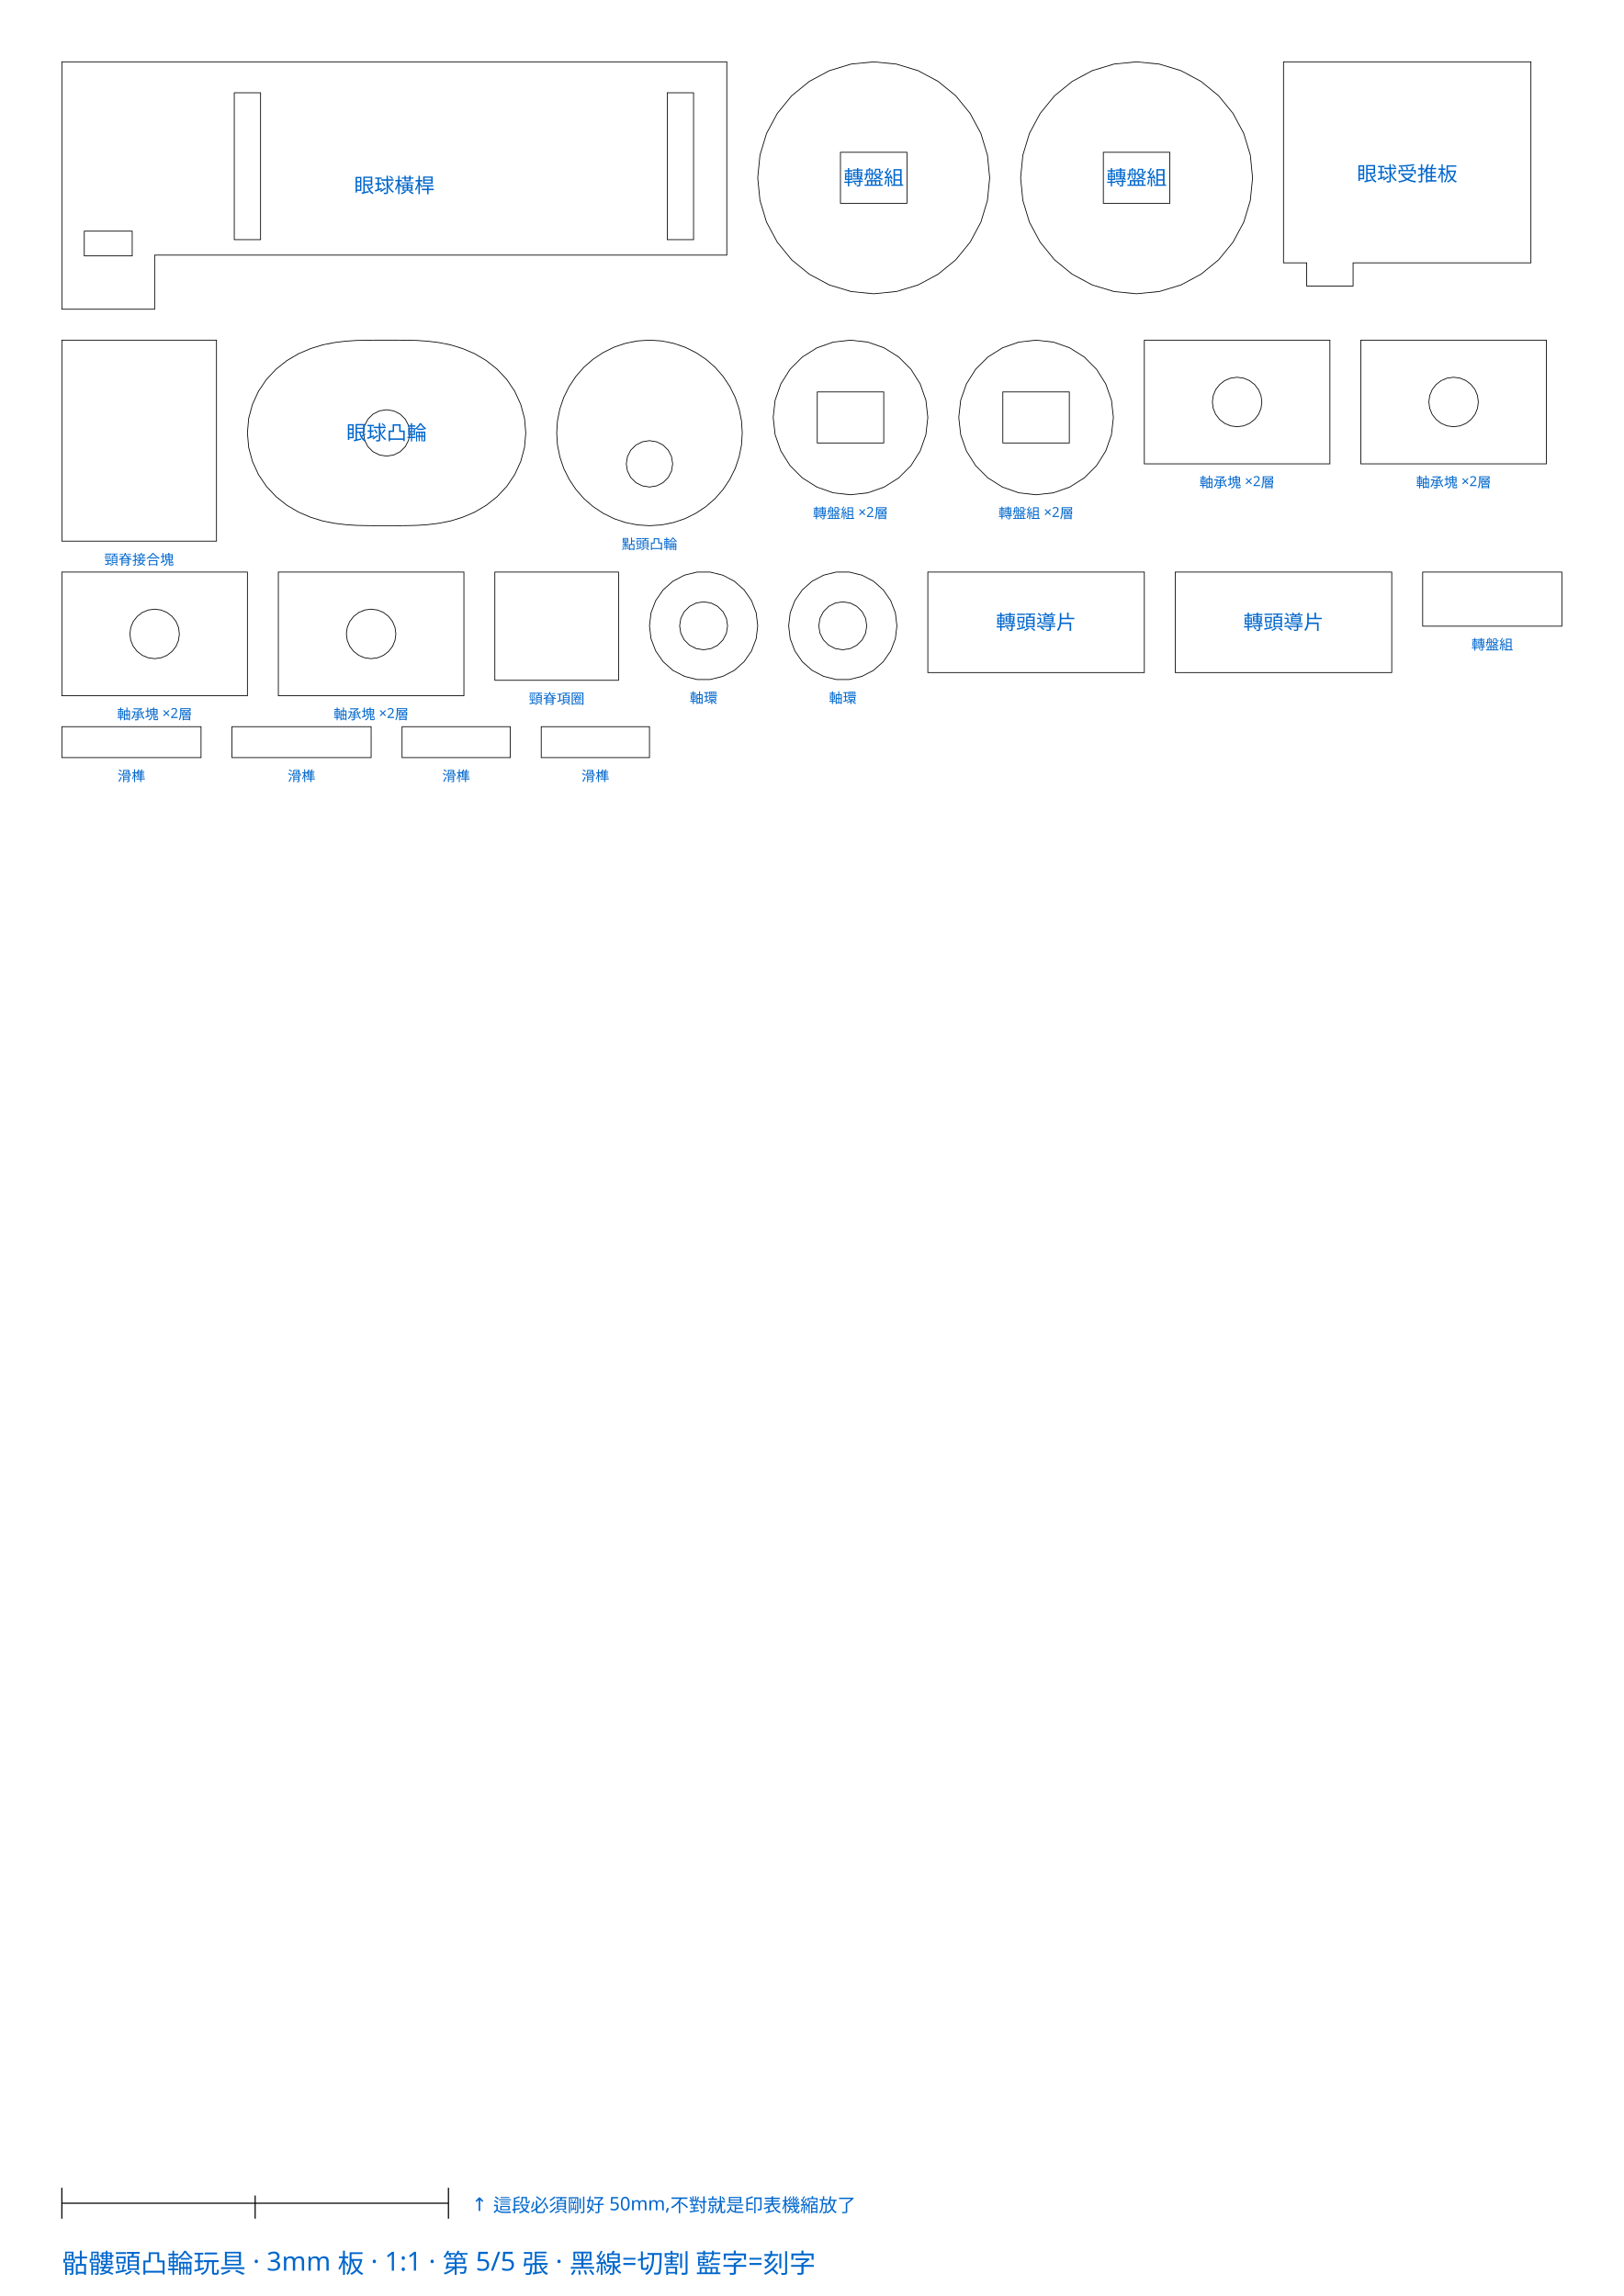
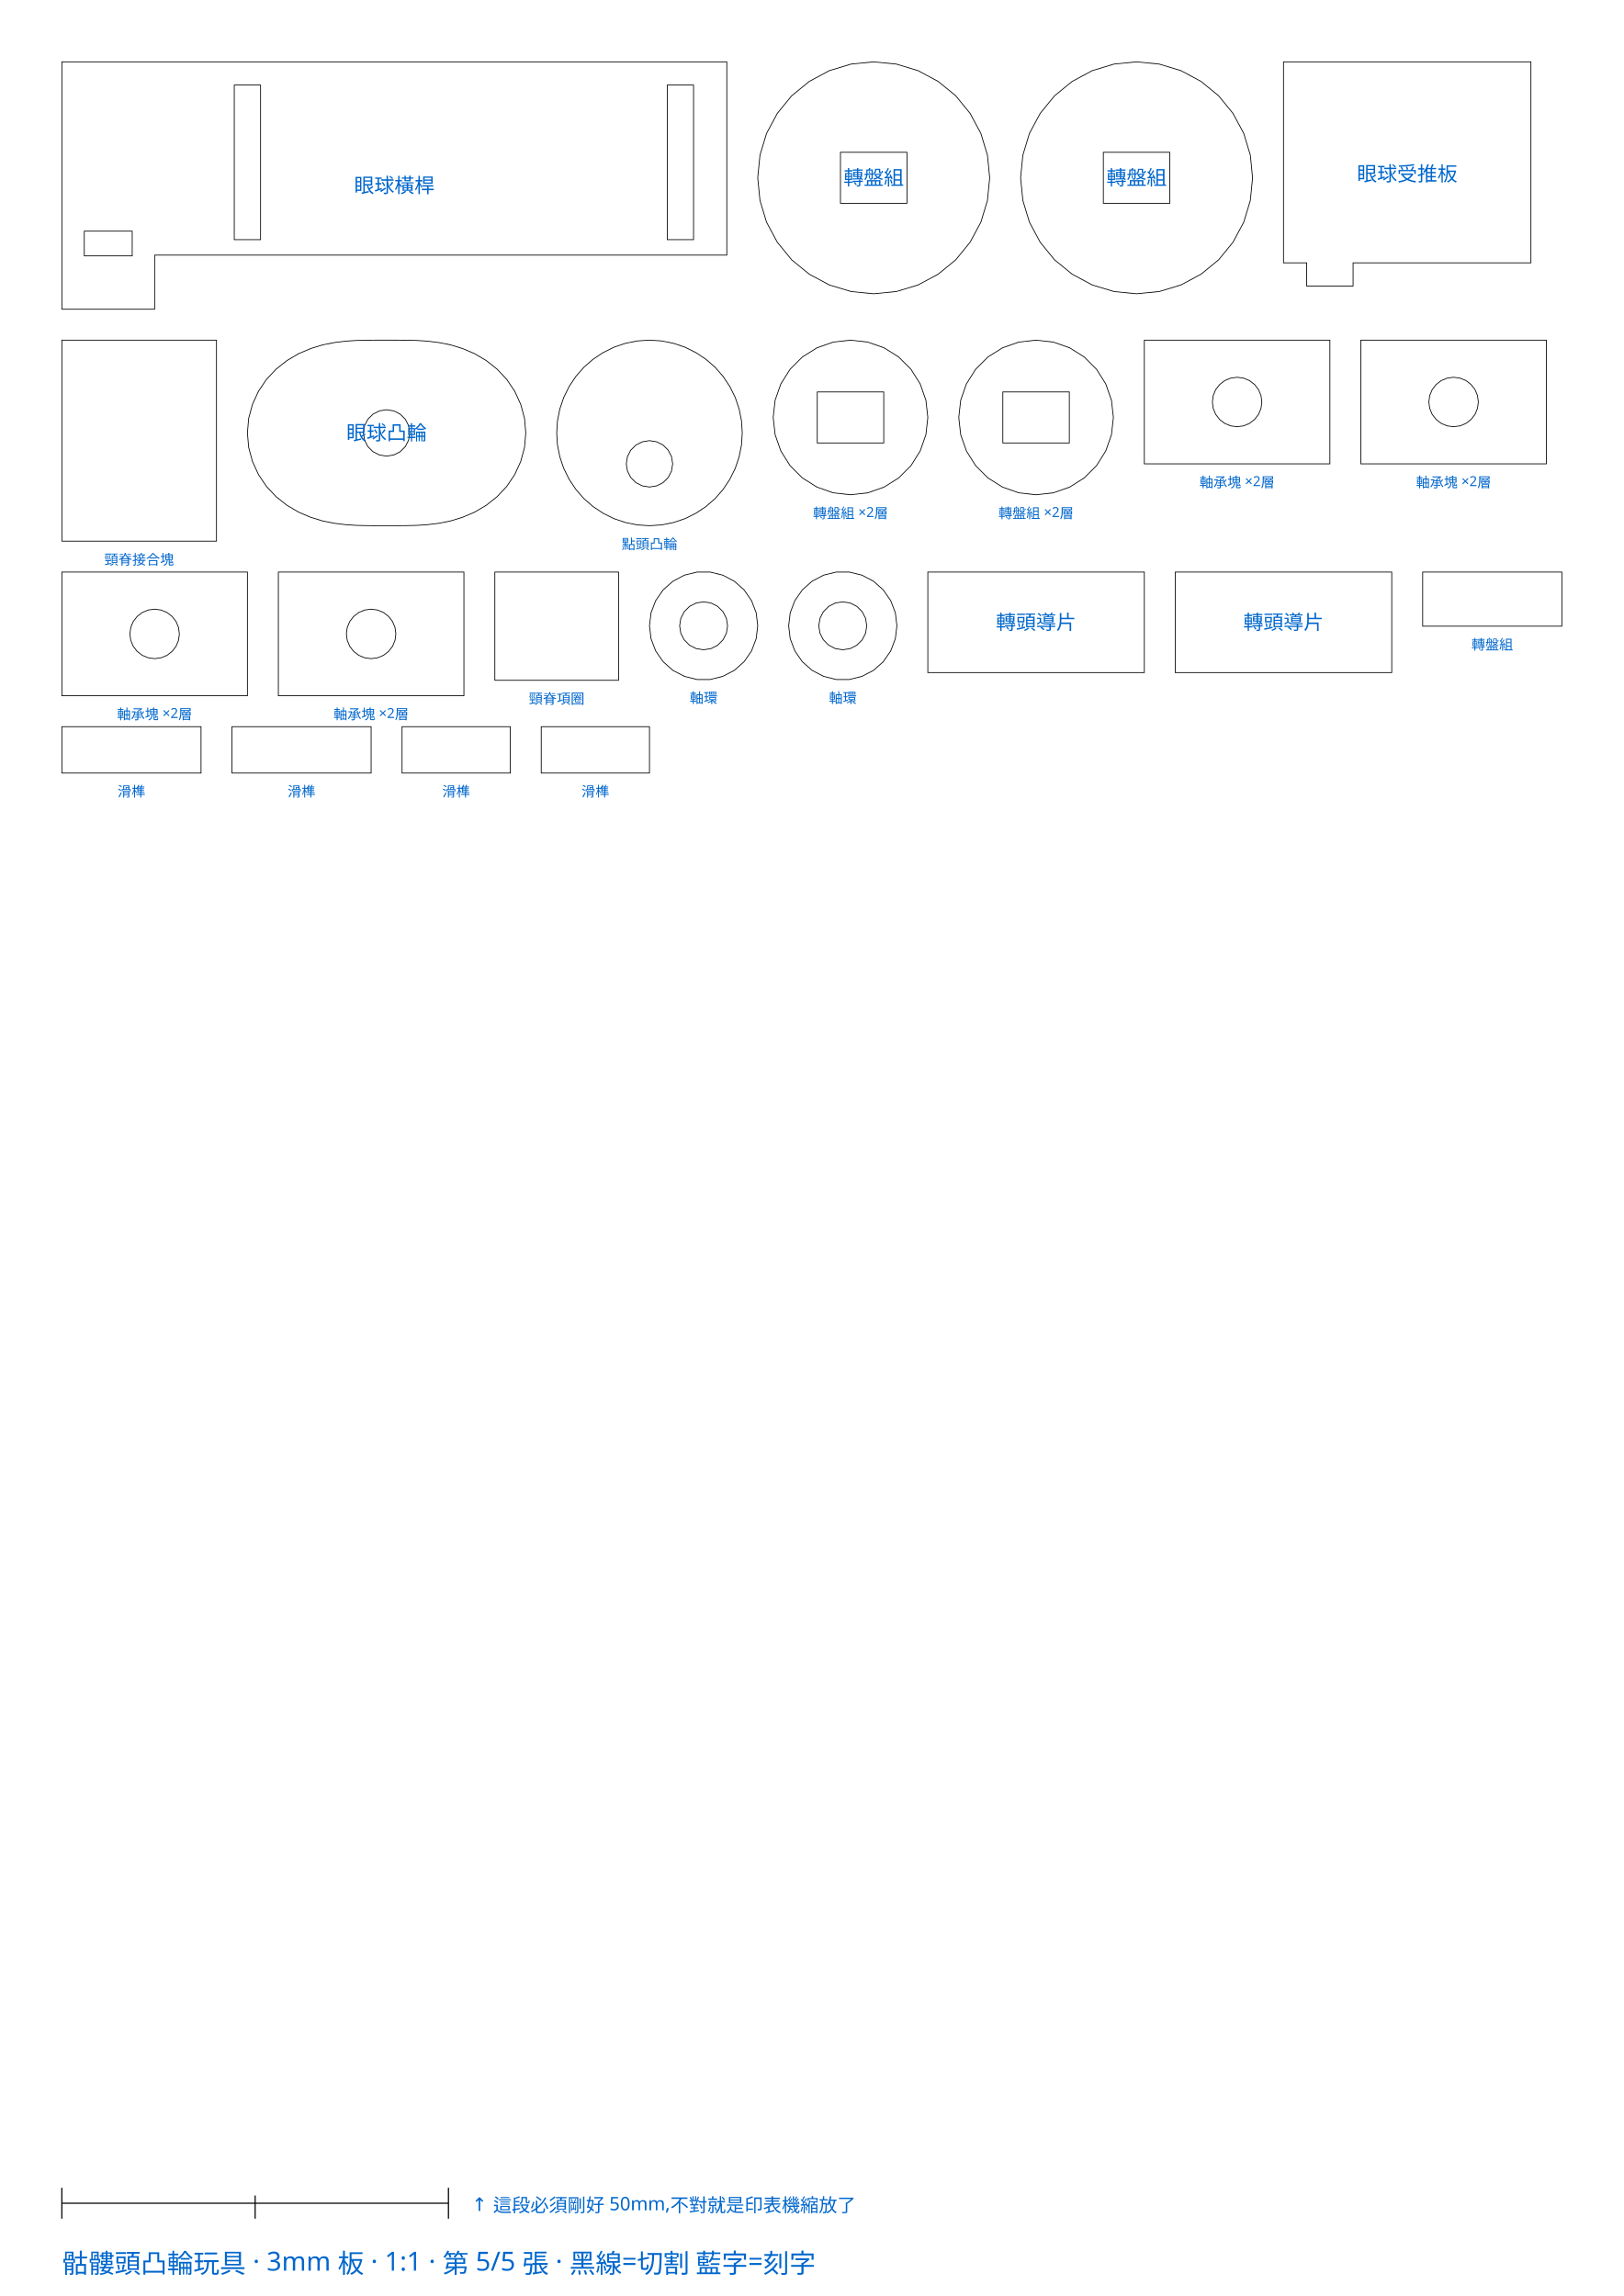
<svg xmlns="http://www.w3.org/2000/svg" width="210mm" height="297mm" viewBox="0 0 210 297">
  <style>
    polygon{fill:none;stroke:#000;stroke-width:.1}
    .lb{fill:#06c;font:2.6px "Noto Sans TC",sans-serif;text-anchor:middle;dominant-baseline:middle}
    .hd{fill:#06c;font:3.4px sans-serif}
  </style>
  <g stroke="#000" stroke-width=".15" fill="none">
    <path d="M8,285 h50 M8,283 v4 M33,284 v3 M58,283 v4" />
  </g>
  <text class="hd" style="font-size:2.4px" x="61" y="286">↑ 這段必須剛好 50mm,不對就是印表機縮放了</text>
  <text class="hd" x="8" y="294">骷髏頭凸輪玩具 · 3mm 板 · 1:1 · 第 5/5 張 · 黑線=切割 藍字=刻字</text>
  <g>
    <polygon points="8.00,40.00 20.00,40.00 20.00,33.00 94.00,33.00 94.00,8.00 8.00,8.00" />
-     <polygon points="30.30,12.00 33.70,12.00 33.70,31.00 30.30,31.00" />
-     <polygon points="86.30,12.00 89.70,12.00 89.70,31.00 86.30,31.00" />
+     <polygon points="30.30,11.00 33.70,11.00 33.70,31.00 30.30,31.00" />
+     <polygon points="86.30,11.00 89.70,11.00 89.70,31.00 86.30,31.00" />
    <polygon points="10.90,29.90 17.10,29.90 17.10,33.10 10.90,33.10" />
    <text class="lb" style="font-size:2.6px" x="51.0" y="24.0">眼球橫桿</text>
  </g>
  <g>
    <polygon points="128.00,23.00 127.71,20.07 126.86,17.26 125.47,14.67 123.61,12.39 121.33,10.53 118.74,9.14 115.93,8.29 113.00,8.00 110.07,8.29 107.26,9.14 104.67,10.53 102.39,12.39 100.53,14.67 99.14,17.26 98.29,20.07 98.00,23.00 98.29,25.93 99.14,28.74 100.53,31.33 102.39,33.61 104.67,35.47 107.26,36.86 110.07,37.71 113.00,38.00 115.93,37.71 118.74,36.86 121.33,35.47 123.61,33.61 125.47,31.33 126.86,28.74 127.71,25.93" />
    <polygon points="108.70,19.70 117.30,19.70 117.30,26.30 108.70,26.30" />
    <text class="lb" style="font-size:2.6px" x="113.0" y="23.0">轉盤組</text>
  </g>
  <g>
    <polygon points="162.00,23.00 161.71,20.07 160.86,17.26 159.47,14.67 157.61,12.39 155.33,10.53 152.74,9.14 149.93,8.29 147.00,8.00 144.07,8.29 141.26,9.14 138.67,10.53 136.39,12.39 134.53,14.67 133.14,17.26 132.29,20.07 132.00,23.00 132.29,25.93 133.14,28.74 134.53,31.33 136.39,33.61 138.67,35.47 141.26,36.86 144.07,37.71 147.00,38.00 149.93,37.71 152.74,36.86 155.33,35.47 157.61,33.61 159.47,31.33 160.86,28.74 161.71,25.93" />
    <polygon points="142.70,19.70 151.30,19.70 151.30,26.30 142.70,26.30" />
    <text class="lb" style="font-size:2.6px" x="147.0" y="23.0">轉盤組</text>
  </g>
  <g>
    <polygon points="166.00,34.00 169.00,34.00 169.00,37.00 175.00,37.00 175.00,34.00 198.00,34.00 198.00,8.00 166.00,8.00" />
    <text class="lb" style="font-size:2.6px" x="182.0" y="22.5">眼球受推板</text>
  </g>
  <g>
    <polygon points="8.00,70.00 28.00,70.00 28.00,44.00 8.00,44.00" />
    <text class="lb" style="font-size:1.8px" x="18.0" y="72.4">頸脊接合塊</text>
  </g>
  <g>
    <polygon points="68.00,56.00 67.84,54.13 67.35,52.31 66.57,50.61 65.54,49.08 64.29,47.75 62.89,46.64 61.38,45.75 59.83,45.09 58.27,44.61 56.75,44.31 55.28,44.13 53.89,44.04 52.55,44.01 51.26,44.00 50.00,44.00 48.74,44.00 47.45,44.01 46.11,44.04 44.72,44.13 43.25,44.31 41.73,44.61 40.17,45.09 38.62,45.75 37.11,46.64 35.71,47.75 34.46,49.08 33.43,50.61 32.65,52.31 32.16,54.13 32.00,56.00 32.16,57.87 32.65,59.69 33.43,61.39 34.46,62.92 35.71,64.25 37.11,65.36 38.62,66.25 40.17,66.91 41.73,67.39 43.25,67.69 44.72,67.87 46.11,67.96 47.45,67.99 48.74,68.00 50.00,68.00 51.26,68.00 52.55,67.99 53.89,67.96 55.28,67.87 56.75,67.69 58.27,67.39 59.83,66.91 61.38,66.25 62.89,65.36 64.29,64.25 65.54,62.92 66.57,61.39 67.35,59.69 67.84,57.87" />
    <polygon points="52.85,56.93 52.43,57.76 51.76,58.43 50.93,58.85 50.00,59.00 49.07,58.85 48.24,58.43 47.57,57.76 47.15,56.93 47.00,56.00 47.15,55.07 47.57,54.24 48.24,53.57 49.07,53.15 50.00,53.00 50.93,53.15 51.76,53.57 52.43,54.24 52.85,55.07 53.00,56.00" />
    <text class="lb" style="font-size:2.6px" x="50.0" y="56.0">眼球凸輪</text>
  </g>
  <g>
    <polygon points="96.00,56.00 95.90,54.43 95.59,52.89 95.09,51.41 94.39,50.00 93.52,48.69 92.49,47.51 91.31,46.48 90.00,45.61 88.59,44.91 87.11,44.41 85.57,44.10 84.00,44.00 82.43,44.10 80.89,44.41 79.41,44.91 78.00,45.61 76.69,46.48 75.51,47.51 74.48,48.69 73.61,50.00 72.91,51.41 72.41,52.89 72.10,54.43 72.00,56.00 72.10,57.57 72.41,59.11 72.91,60.59 73.61,62.00 74.48,63.31 75.51,64.49 76.69,65.52 78.00,66.39 79.41,67.09 80.89,67.59 82.43,67.90 84.00,68.00 85.57,67.90 87.11,67.59 88.59,67.09 90.00,66.39 91.31,65.52 92.49,64.49 93.52,63.31 94.39,62.00 95.09,60.59 95.59,59.11 95.90,57.57" />
    <polygon points="86.85,60.93 86.43,61.76 85.76,62.43 84.93,62.85 84.00,63.00 83.07,62.85 82.24,62.43 81.57,61.76 81.15,60.93 81.00,60.00 81.15,59.07 81.57,58.24 82.24,57.57 83.07,57.15 84.00,57.00 84.93,57.15 85.76,57.57 86.43,58.24 86.85,59.07 87.00,60.00" />
    <text class="lb" style="font-size:1.8px" x="84.0" y="70.4">點頭凸輪</text>
  </g>
  <g>
    <polygon points="120.00,54.00 119.75,51.77 119.01,49.66 117.82,47.77 116.23,46.18 114.34,44.99 112.23,44.25 110.00,44.00 107.77,44.25 105.66,44.99 103.77,46.18 102.18,47.77 100.99,49.66 100.25,51.77 100.00,54.00 100.25,56.23 100.99,58.34 102.18,60.23 103.77,61.82 105.66,63.01 107.77,63.75 110.00,64.00 112.23,63.75 114.34,63.01 116.23,61.82 117.82,60.23 119.01,58.34 119.75,56.23" />
    <polygon points="105.70,50.70 114.30,50.70 114.30,57.30 105.70,57.30" />
    <text class="lb" style="font-size:1.8px" x="110.0" y="66.4">轉盤組 ×2層</text>
  </g>
  <g>
    <polygon points="144.00,54.00 143.75,51.77 143.01,49.66 141.82,47.77 140.23,46.18 138.34,44.99 136.23,44.25 134.00,44.00 131.77,44.25 129.66,44.99 127.77,46.18 126.18,47.77 124.99,49.66 124.25,51.77 124.00,54.00 124.25,56.23 124.99,58.34 126.18,60.23 127.77,61.82 129.66,63.01 131.77,63.75 134.00,64.00 136.23,63.75 138.34,63.01 140.23,61.82 141.82,60.23 143.01,58.34 143.75,56.23" />
    <polygon points="129.70,50.70 138.30,50.70 138.30,57.30 129.70,57.30" />
    <text class="lb" style="font-size:1.8px" x="134.0" y="66.4">轉盤組 ×2層</text>
  </g>
  <g>
    <polygon points="148.00,60.00 172.00,60.00 172.00,44.00 148.00,44.00" />
    <polygon points="163.09,52.83 162.77,53.60 162.26,54.26 161.60,54.77 160.83,55.09 160.00,55.20 159.17,55.09 158.40,54.77 157.74,54.26 157.23,53.60 156.91,52.83 156.80,52.00 156.91,51.17 157.23,50.40 157.74,49.74 158.40,49.23 159.17,48.91 160.00,48.80 160.83,48.91 161.60,49.23 162.26,49.74 162.77,50.40 163.09,51.17 163.20,52.00" />
    <text class="lb" style="font-size:1.8px" x="160.0" y="62.4">軸承塊 ×2層</text>
  </g>
  <g>
    <polygon points="176.00,60.00 200.00,60.00 200.00,44.00 176.00,44.00" />
    <polygon points="191.09,52.83 190.77,53.60 190.26,54.26 189.60,54.77 188.83,55.09 188.00,55.20 187.17,55.09 186.40,54.77 185.74,54.26 185.23,53.60 184.91,52.83 184.80,52.00 184.91,51.17 185.23,50.40 185.74,49.74 186.40,49.23 187.17,48.91 188.00,48.80 188.83,48.91 189.60,49.23 190.26,49.74 190.77,50.40 191.09,51.17 191.20,52.00" />
    <text class="lb" style="font-size:1.8px" x="188.0" y="62.4">軸承塊 ×2層</text>
  </g>
  <g>
    <polygon points="8.00,90.00 32.00,90.00 32.00,74.00 8.00,74.00" />
    <polygon points="23.09,82.83 22.77,83.60 22.26,84.26 21.60,84.77 20.83,85.09 20.00,85.20 19.17,85.09 18.40,84.77 17.74,84.26 17.23,83.60 16.91,82.83 16.80,82.00 16.91,81.17 17.23,80.40 17.74,79.74 18.40,79.23 19.17,78.91 20.00,78.80 20.83,78.91 21.60,79.23 22.26,79.74 22.77,80.40 23.09,81.17 23.20,82.00" />
    <text class="lb" style="font-size:1.8px" x="20.0" y="92.4">軸承塊 ×2層</text>
  </g>
  <g>
    <polygon points="36.00,90.00 60.00,90.00 60.00,74.00 36.00,74.00" />
    <polygon points="51.09,82.83 50.77,83.60 50.26,84.26 49.60,84.77 48.83,85.09 48.00,85.20 47.17,85.09 46.40,84.77 45.74,84.26 45.23,83.60 44.91,82.83 44.80,82.00 44.91,81.17 45.23,80.40 45.74,79.74 46.40,79.23 47.17,78.91 48.00,78.80 48.83,78.91 49.60,79.23 50.26,79.74 50.77,80.40 51.09,81.17 51.20,82.00" />
    <text class="lb" style="font-size:1.8px" x="48.0" y="92.4">軸承塊 ×2層</text>
  </g>
  <g>
    <polygon points="64.00,88.00 80.00,88.00 80.00,74.00 64.00,74.00" />
    <text class="lb" style="font-size:1.8px" x="72.0" y="90.4">頸脊項圈</text>
  </g>
  <g>
    <polygon points="98.00,80.95 97.80,79.27 97.20,77.70 96.24,76.31 94.98,75.19 93.48,74.40 91.84,74.00 90.16,74.00 88.52,74.40 87.02,75.19 85.76,76.31 84.80,77.70 84.20,79.27 84.00,80.95 84.20,82.62 84.80,84.20 85.76,85.59 87.02,86.71 88.52,87.49 90.16,87.90 91.84,87.90 93.48,87.49 94.98,86.71 96.24,85.59 97.20,84.20 97.80,82.62" />
    <polygon points="93.95,81.91 93.51,82.77 92.82,83.46 91.96,83.90 91.00,84.05 90.04,83.90 89.18,83.46 88.49,82.77 88.05,81.91 87.90,80.95 88.05,79.99 88.49,79.13 89.18,78.44 90.04,78.00 91.00,77.85 91.96,78.00 92.82,78.44 93.51,79.13 93.95,79.99 94.10,80.95" />
    <text class="lb" style="font-size:1.8px" x="91.0" y="90.3">軸環</text>
  </g>
  <g>
    <polygon points="116.00,80.95 115.80,79.27 115.20,77.70 114.24,76.31 112.98,75.19 111.48,74.40 109.84,74.00 108.16,74.00 106.52,74.40 105.02,75.19 103.76,76.31 102.80,77.70 102.20,79.27 102.00,80.95 102.20,82.62 102.80,84.20 103.76,85.59 105.02,86.71 106.52,87.49 108.16,87.90 109.84,87.90 111.48,87.49 112.98,86.71 114.24,85.59 115.20,84.20 115.80,82.62" />
    <polygon points="111.95,81.91 111.51,82.77 110.82,83.46 109.96,83.90 109.00,84.05 108.04,83.90 107.18,83.46 106.49,82.77 106.05,81.91 105.90,80.95 106.05,79.99 106.49,79.13 107.18,78.44 108.04,78.00 109.00,77.85 109.96,78.00 110.82,78.44 111.51,79.13 111.95,79.99 112.10,80.95" />
    <text class="lb" style="font-size:1.8px" x="109.0" y="90.3">軸環</text>
  </g>
  <g>
    <polygon points="120.00,87.00 148.00,87.00 148.00,74.00 120.00,74.00" />
    <text class="lb" style="font-size:2.6px" x="134.0" y="80.5">轉頭導片</text>
  </g>
  <g>
    <polygon points="152.00,87.00 180.00,87.00 180.00,74.00 152.00,74.00" />
    <text class="lb" style="font-size:2.6px" x="166.0" y="80.5">轉頭導片</text>
  </g>
  <g>
    <polygon points="184.00,81.00 202.00,81.00 202.00,74.00 184.00,74.00" />
    <text class="lb" style="font-size:1.8px" x="193.0" y="83.4">轉盤組</text>
  </g>
  <g>
-     <polygon points="8.00,98.00 26.00,98.00 26.00,94.00 8.00,94.00" />
-     <text class="lb" style="font-size:1.8px" x="17.0" y="100.4">滑榫</text>
+     <polygon points="8.00,100.00 26.00,100.00 26.00,94.00 8.00,94.00" />
+     <text class="lb" style="font-size:1.8px" x="17.0" y="102.4">滑榫</text>
  </g>
  <g>
-     <polygon points="30.00,98.00 48.00,98.00 48.00,94.00 30.00,94.00" />
-     <text class="lb" style="font-size:1.8px" x="39.0" y="100.4">滑榫</text>
+     <polygon points="30.00,100.00 48.00,100.00 48.00,94.00 30.00,94.00" />
+     <text class="lb" style="font-size:1.8px" x="39.0" y="102.4">滑榫</text>
  </g>
  <g>
-     <polygon points="52.00,98.00 66.00,98.00 66.00,94.00 52.00,94.00" />
-     <text class="lb" style="font-size:1.8px" x="59.0" y="100.4">滑榫</text>
+     <polygon points="52.00,100.00 66.00,100.00 66.00,94.00 52.00,94.00" />
+     <text class="lb" style="font-size:1.8px" x="59.0" y="102.4">滑榫</text>
  </g>
  <g>
-     <polygon points="70.00,98.00 84.00,98.00 84.00,94.00 70.00,94.00" />
-     <text class="lb" style="font-size:1.8px" x="77.0" y="100.4">滑榫</text>
+     <polygon points="70.00,100.00 84.00,100.00 84.00,94.00 70.00,94.00" />
+     <text class="lb" style="font-size:1.8px" x="77.0" y="102.4">滑榫</text>
  </g>
</svg>
